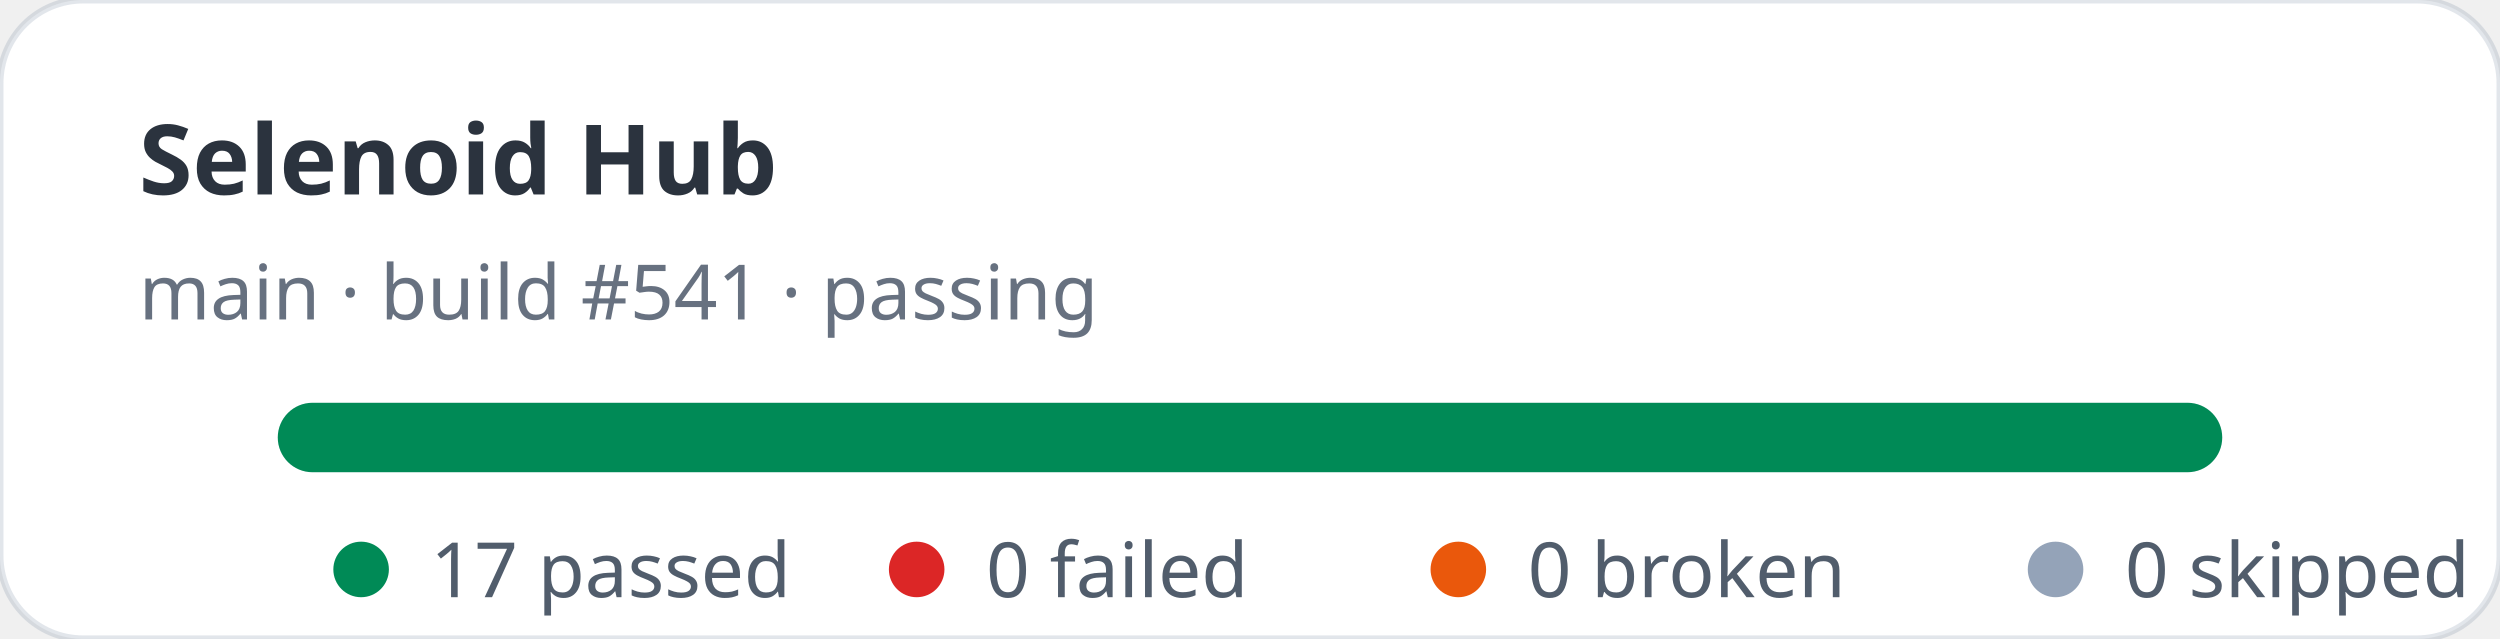
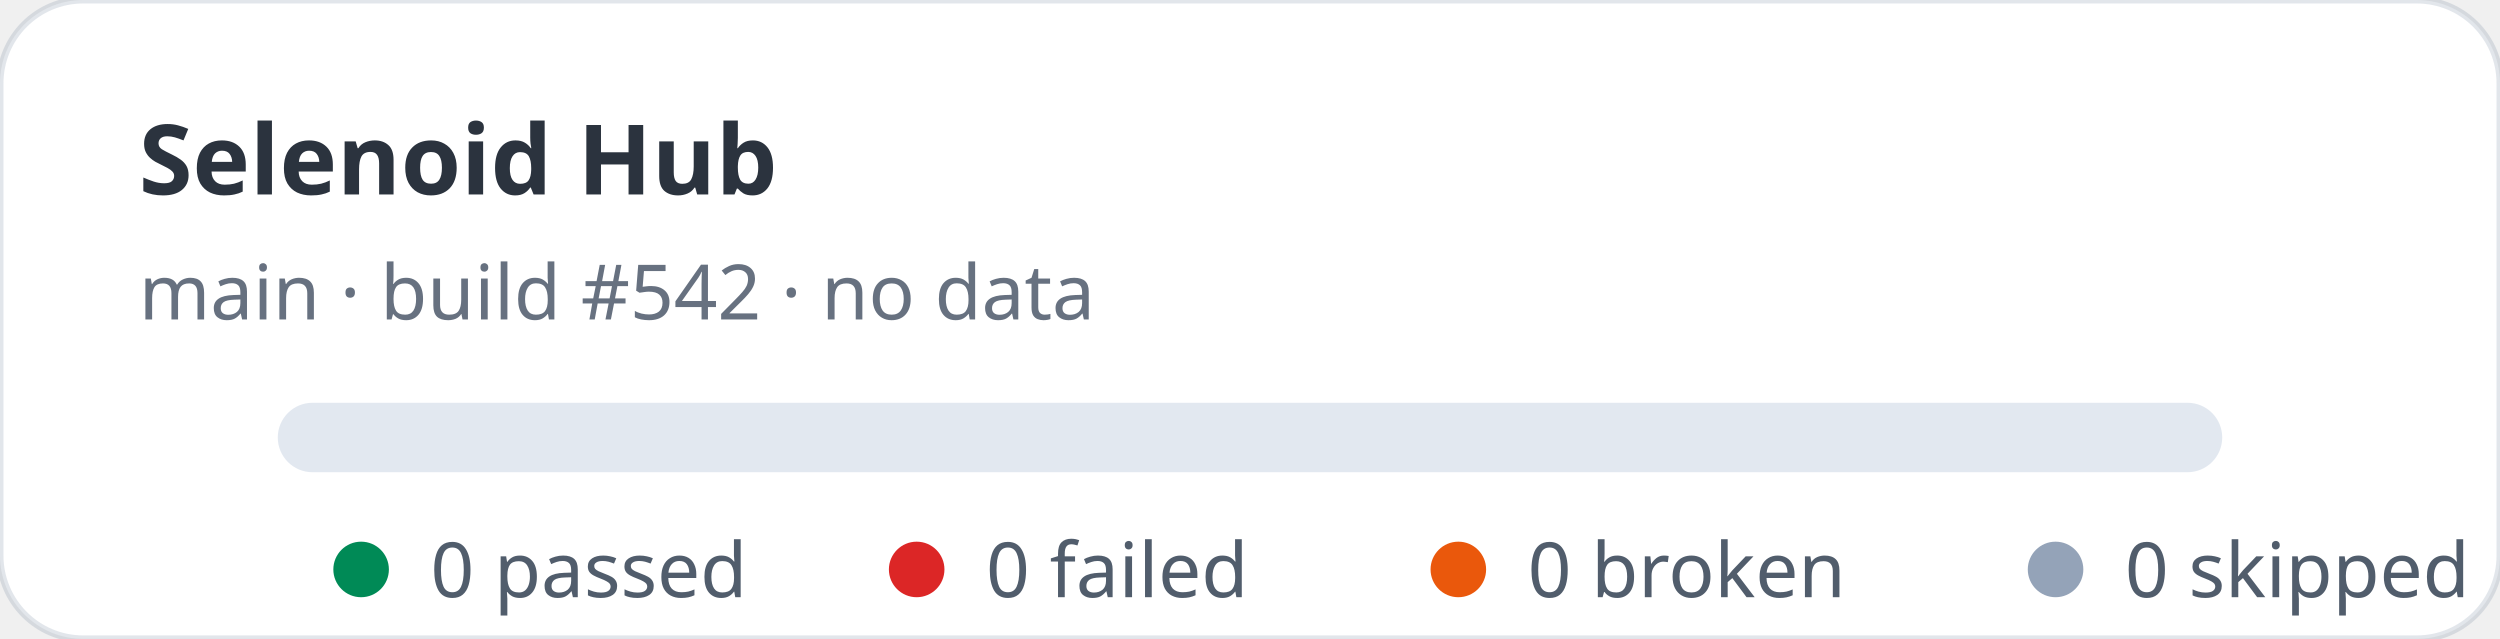
- <svg xmlns="http://www.w3.org/2000/svg" width="360" height="92" viewBox="0 0 360 92" role="img" aria-label="Selenoid Hub stats: 17 passed, 0 failed">
+ <svg xmlns="http://www.w3.org/2000/svg" width="360" height="92" viewBox="0 0 360 92" role="img" aria-label="Selenoid Hub stats: 0 passed, 0 failed">
  <rect width="360" height="92" rx="12" fill="#ffffff" stroke="rgba(11,48,86,0.12)" />
  <text x="20" y="28" fill="rgba(1,10,24,0.83)" font-family="ui-sans-serif,system-ui,sans-serif" font-size="14" font-weight="700">Selenoid Hub</text>
-   <text x="20" y="46" fill="rgba(2,19,44,0.6)" font-family="ui-sans-serif,system-ui,sans-serif" font-size="11">main · build #541 · passing</text>
+   <text x="20" y="46" fill="rgba(2,19,44,0.6)" font-family="ui-sans-serif,system-ui,sans-serif" font-size="11">main · build #542 · no data</text>
  <rect x="40" y="58" width="280" height="10" rx="5" fill="#e2e8f0" />
-   <rect x="40" y="58" width="280" height="10" rx="5" fill="#008a56" />
  <g font-family="ui-sans-serif,system-ui,sans-serif" font-size="11" fill="rgba(1,18,40,0.68)">
    <circle cx="52" cy="82" r="4" fill="#008a56" />
-     <text x="62" y="86">17 passed</text>
+     <text x="62" y="86">0 passed</text>
    <circle cx="132" cy="82" r="4" fill="#dc2626" />
    <text x="142" y="86">0 failed</text>
    <circle cx="210" cy="82" r="4" fill="#ea580c" />
    <text x="220" y="86">0 broken</text>
    <circle cx="296" cy="82" r="4" fill="#94a3b8" />
    <text x="306" y="86">0 skipped</text>
  </g>
</svg>
